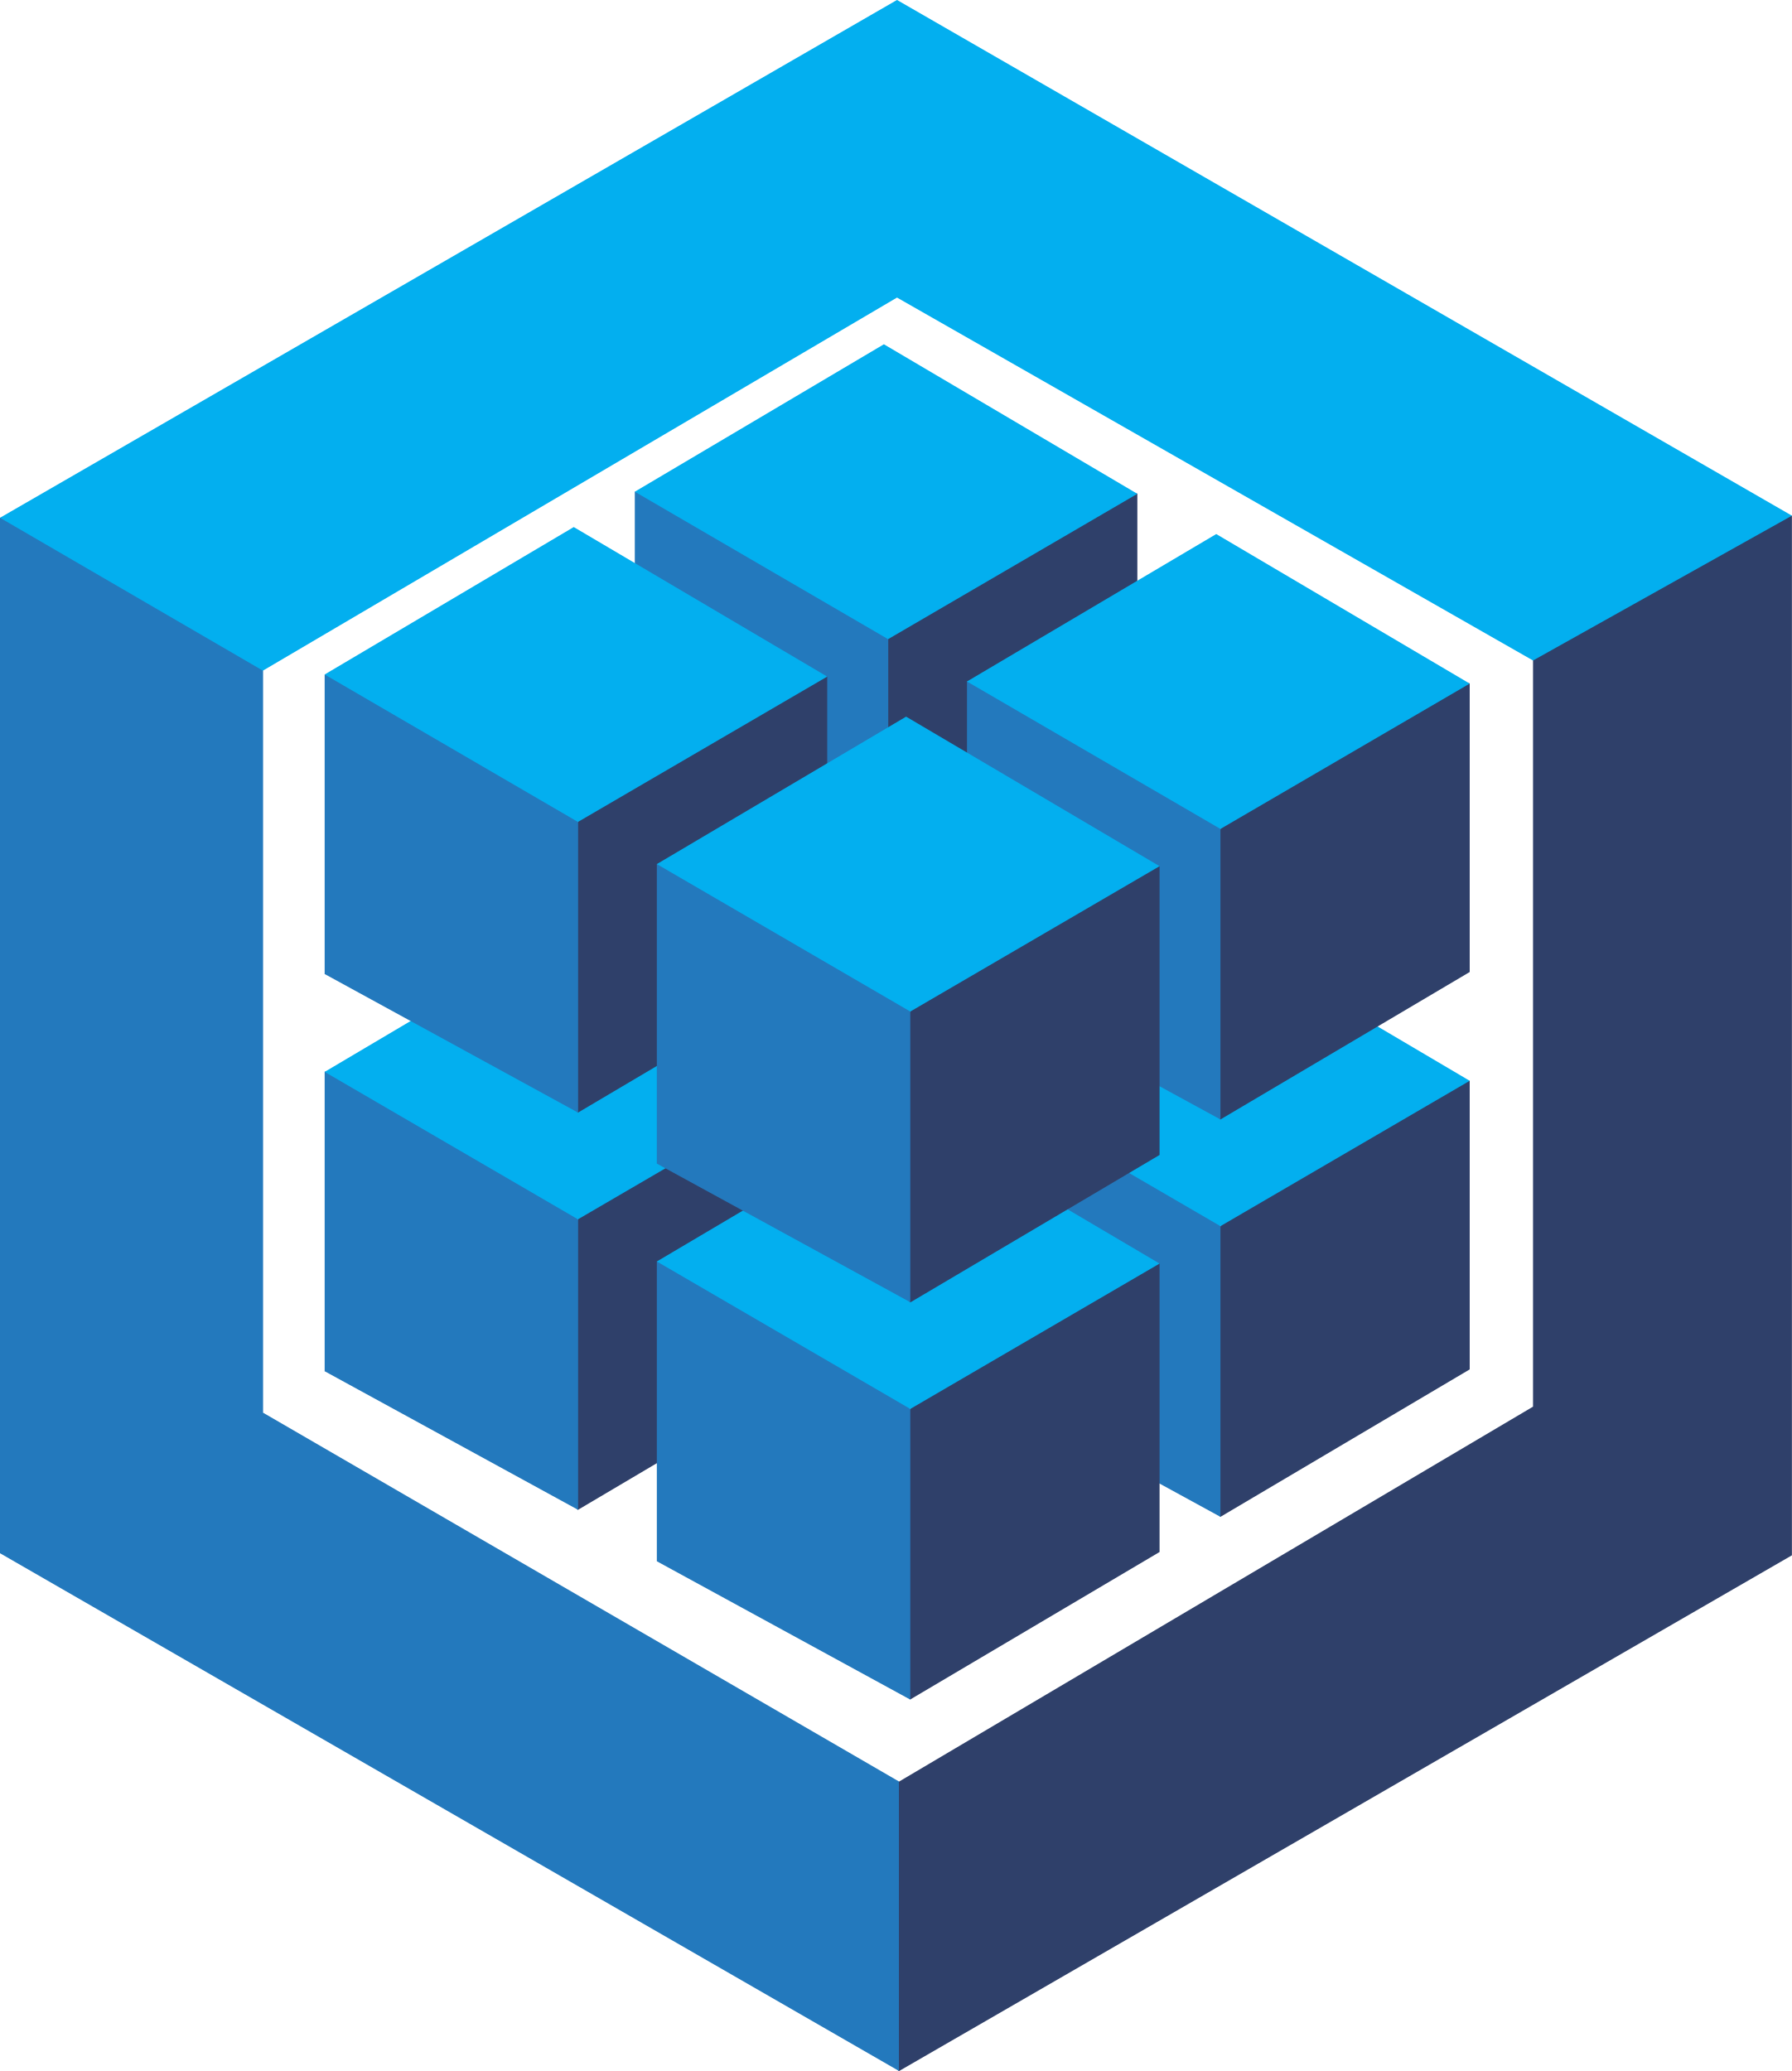
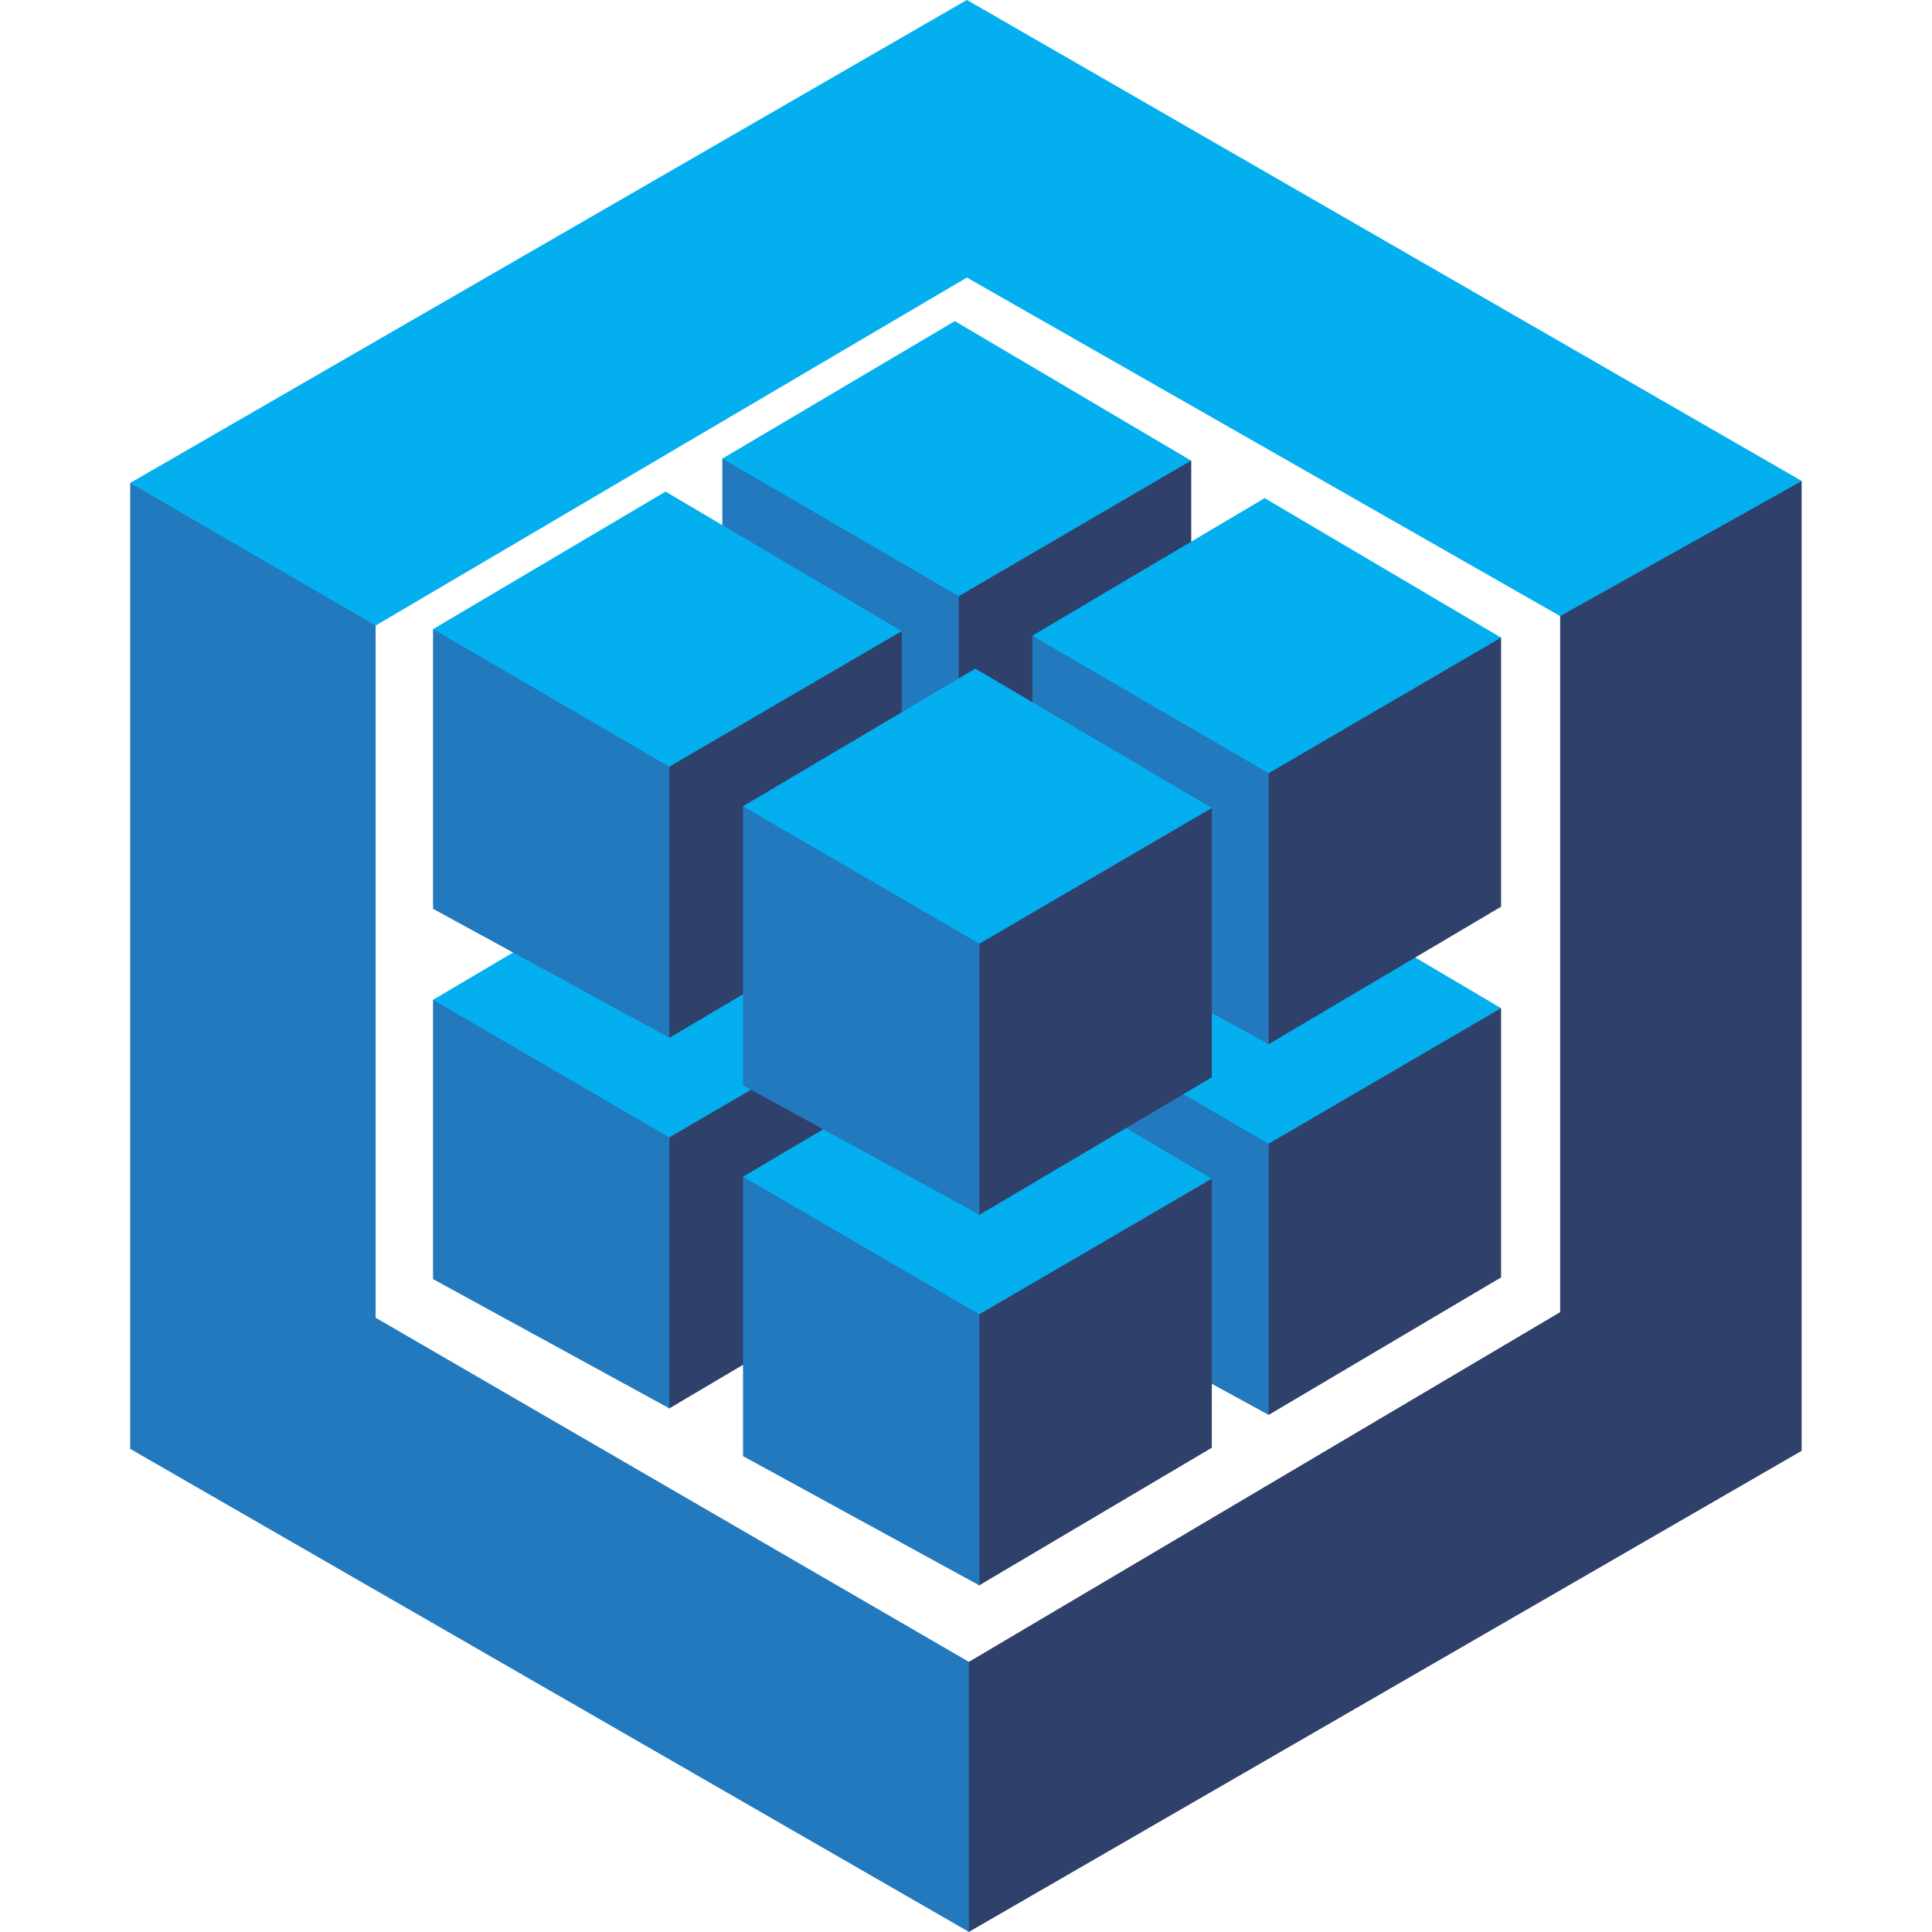
- <svg xmlns="http://www.w3.org/2000/svg" width="86.516" height="100" viewBox="0 0 10.244 11.84" preserveAspectRatio="xMidYMid" id="svg2" version="1.1">
+ <svg xmlns="http://www.w3.org/2000/svg" width="100%" height="auto" viewBox="0 0 11.841 11.84" preserveAspectRatio="xMidYMid" id="svg2" version="1.1">
  <defs id="defs60" />
-   <path d="m 8.764,3.776 0,4.266 -3.625,2.144 -0.033,0.03 0,1.594 0.033,0.031 5.105,-2.949 0,-5.944 -0.048,-0.012 -1.439,0.805 0.007,0.035" id="path4" style="fill:#2f406a" />
-   <path d="m 1.503,8.076 3.636,2.109 0,1.655 L 0,8.88 0,2.96 l 0.053,-0.008 1.435,0.834 0.016,0.048 0,4.242" id="path6" style="fill:#2379bd" />
-   <path d="M 1.503,3.834 0,2.96 5.128,-5.1312442e-4 10.244,2.948 8.764,3.776 5.128,1.701 1.503,3.834" id="path8" style="fill:#03afef" />
-   <path d="m 5.077,7.588 -0.039,-0.04 0,-1.602 0.039,-0.02 0.01,-0.04 1.373,-0.801 0.042,0.009 0,1.65 -1.425,0.843" id="path10" style="fill:#2f406a" />
-   <path d="m 3.629,6.797 0,-1.714 0.04,-0.002 1.397,0.813 0.012,0.032 0,1.662 -1.449,-0.792" id="path12" style="fill:#2379bd" />
-   <path d="M 5.053,4.24 3.629,5.083 5.077,5.926 6.502,5.095 5.053,4.24" id="path14" style="fill:#03afef" />
-   <path d="m 3.304,8.633 -0.039,-0.04 0,-1.602 0.039,-0.02 0.01,-0.04 1.373,-0.801 0.042,0.009 0,1.65 -1.425,0.843" id="path16" style="fill:#2f406a" />
-   <path d="m 1.856,7.841 0,-1.714 0.04,-0.002 1.397,0.813 0.012,0.032 0,1.662 -1.448,-0.792" id="path18" style="fill:#2379bd" />
-   <path d="M 3.28,5.285 1.856,6.128 3.304,6.971 4.729,6.14 3.28,5.285" id="path20" style="fill:#03afef" />
-   <path d="m 6.977,8.673 -0.039,-0.04 0,-1.602 0.039,-0.02 0.01,-0.04 1.373,-0.801 0.042,0.009 0,1.65 -1.425,0.843" id="path22" style="fill:#2f406a" />
-   <path d="m 5.528,7.881 0,-1.714 0.04,-0.002 1.397,0.813 0.012,0.032 0,1.662 -1.449,-0.792" id="path24" style="fill:#2379bd" />
-   <path d="M 6.953,5.324 5.528,6.167 6.977,7.01 8.402,6.179 6.953,5.324" id="path26" style="fill:#03afef" />
-   <path d="m 5.204,9.717 -0.039,-0.04 0,-1.602 0.039,-0.02 0.01,-0.04 1.373,-0.801 0.042,0.009 0,1.65 -1.425,0.843" id="path28" style="fill:#2f406a" />
-   <path d="m 3.755,8.926 0,-1.714 0.04,-0.002 1.397,0.813 0.012,0.032 0,1.662 L 3.755,8.926" id="path30" style="fill:#2379bd" />
-   <path d="M 5.18,6.369 3.755,7.212 5.204,8.055 6.629,7.224 5.18,6.369" id="path32" style="fill:#03afef" />
-   <path d="m 5.077,5.316 -0.039,-0.04 0,-1.602 0.039,-0.02 0.01,-0.04 1.373,-0.801 0.042,0.009 0,1.65 -1.425,0.843" id="path34" style="fill:#2f406a" />
-   <path d="m 3.629,4.525 0,-1.714 0.04,-0.002 1.397,0.813 0.012,0.032 0,1.662 -1.449,-0.792" id="path36" style="fill:#2379bd" />
-   <path d="M 5.053,1.968 3.629,2.811 5.077,3.654 6.502,2.823 5.053,1.968" id="path38" style="fill:#03afef" />
-   <path d="m 3.304,6.361 -0.039,-0.04 0,-1.602 0.039,-0.02 0.01,-0.039 1.373,-0.801 0.042,0.009 0,1.65 -1.425,0.843" id="path40" style="fill:#2f406a" />
-   <path d="m 1.856,5.57 0,-1.714 0.04,-0.002 1.397,0.813 0.012,0.032 0,1.662 -1.448,-0.792" id="path42" style="fill:#2379bd" />
-   <path d="M 3.28,3.013 1.856,3.856 3.304,4.699 4.729,3.868 3.28,3.013" id="path44" style="fill:#03afef" />
-   <path d="m 6.977,6.401 -0.039,-0.04 0,-1.602 0.039,-0.02 0.01,-0.04 1.373,-0.801 0.042,0.009 0,1.65 -1.425,0.843" id="path46" style="fill:#2f406a" />
-   <path d="m 5.528,5.609 0,-1.714 0.04,-0.002 1.397,0.813 0.012,0.032 0,1.662 L 5.528,5.61" id="path48" style="fill:#2379bd" />
-   <path d="M 6.953,3.053 5.528,3.896 6.977,4.739 8.402,3.908 6.953,3.053" id="path50" style="fill:#03afef" />
-   <path d="m 5.204,7.446 -0.039,-0.04 0,-1.602 0.039,-0.02 0.01,-0.039 1.373,-0.801 0.042,0.009 0,1.65 -1.425,0.843" id="path52" style="fill:#2f406a" />
-   <path d="m 3.755,6.654 0,-1.714 0.04,-0.002 1.397,0.813 0.012,0.032 0,1.662 -1.448,-0.792" id="path54" style="fill:#2379bd" />
-   <path d="M 5.18,4.097 3.755,4.94 5.204,5.783 6.629,4.952 5.18,4.097" id="path56" style="fill:#03afef" />
+   <path d="m 9.562,3.776 0,4.266 -3.625,2.144 -0.033,0.03 0,1.594 0.033,0.031 5.105,-2.949 0,-5.944 -0.048,-0.012 -1.439,0.805 0.007,0.035" id="path4" style="fill:#2f406a" />
+   <path d="m 2.302,8.076 3.636,2.109 0,1.655 -5.14,-2.96 0,-5.92 0.053,-0.008 1.435,0.834 0.016,0.048 0,4.242" id="path6" style="fill:#2379bd" />
+   <path d="M 2.302,3.834 0.798,2.96 5.926,-4.3830501e-4 11.043,2.948 9.562,3.776 5.926,1.701 2.302,3.834" id="path8" style="fill:#03afef" />
+   <path d="m 5.876,7.588 -0.039,-0.04 0,-1.602 0.039,-0.02 0.01,-0.04 1.373,-0.801 0.042,0.009 0,1.65 -1.425,0.843" id="path10" style="fill:#2f406a" />
+   <path d="m 4.427,6.797 0,-1.714 0.04,-0.002 1.397,0.813 0.012,0.032 0,1.662 -1.449,-0.792" id="path12" style="fill:#2379bd" />
+   <path d="M 5.852,4.24 4.427,5.083 5.876,5.926 7.3,5.095 5.852,4.24" id="path14" style="fill:#03afef" />
+   <path d="m 4.102,8.633 -0.039,-0.04 0,-1.602 0.039,-0.02 0.01,-0.04 1.373,-0.801 0.042,0.009 0,1.65 -1.425,0.843" id="path16" style="fill:#2f406a" />
+   <path d="m 2.654,7.841 0,-1.714 0.04,-0.002 1.397,0.813 0.012,0.032 0,1.662 -1.448,-0.792" id="path18" style="fill:#2379bd" />
+   <path d="M 4.079,5.285 2.654,6.128 4.102,6.971 5.527,6.14 4.079,5.285" id="path20" style="fill:#03afef" />
+   <path d="m 7.775,8.673 -0.039,-0.04 0,-1.602 0.039,-0.02 0.01,-0.04 1.373,-0.801 0.042,0.009 0,1.65 -1.425,0.843" id="path22" style="fill:#2f406a" />
+   <path d="m 6.327,7.881 0,-1.714 0.04,-0.002 1.397,0.813 0.012,0.032 0,1.662 -1.449,-0.792" id="path24" style="fill:#2379bd" />
+   <path d="M 7.751,5.324 6.327,6.167 7.775,7.01 9.2,6.179 7.751,5.324" id="path26" style="fill:#03afef" />
+   <path d="m 6.002,9.717 -0.039,-0.04 0,-1.602 0.039,-0.02 0.01,-0.04 1.373,-0.801 0.042,0.009 0,1.65 -1.425,0.843" id="path28" style="fill:#2f406a" />
+   <path d="m 4.554,8.926 0,-1.714 0.04,-0.002 1.397,0.813 0.012,0.032 0,1.662 -1.448,-0.792" id="path30" style="fill:#2379bd" />
+   <path d="M 5.978,6.369 4.554,7.212 6.002,8.055 7.427,7.224 5.978,6.369" id="path32" style="fill:#03afef" />
+   <path d="m 5.876,5.317 -0.039,-0.04 0,-1.602 0.039,-0.02 0.01,-0.04 1.373,-0.801 0.042,0.009 0,1.65 -1.425,0.843" id="path34" style="fill:#2f406a" />
+   <path d="m 4.427,4.525 0,-1.714 0.04,-0.002 1.397,0.813 0.012,0.032 0,1.662 -1.449,-0.792" id="path36" style="fill:#2379bd" />
+   <path d="M 5.852,1.968 4.427,2.811 5.876,3.654 7.3,2.823 5.852,1.968" id="path38" style="fill:#03afef" />
+   <path d="m 4.102,6.361 -0.039,-0.04 0,-1.602 0.039,-0.02 0.01,-0.039 1.373,-0.801 0.042,0.009 0,1.65 -1.425,0.843" id="path40" style="fill:#2f406a" />
+   <path d="m 2.654,5.57 0,-1.714 0.04,-0.002 1.397,0.813 0.012,0.032 0,1.662 L 2.654,5.57" id="path42" style="fill:#2379bd" />
+   <path d="M 4.079,3.013 2.654,3.856 4.102,4.699 5.527,3.868 4.079,3.013" id="path44" style="fill:#03afef" />
+   <path d="m 7.775,6.401 -0.039,-0.04 0,-1.602 0.039,-0.02 0.01,-0.04 1.373,-0.801 0.042,0.009 0,1.65 -1.425,0.843" id="path46" style="fill:#2f406a" />
+   <path d="m 6.327,5.609 0,-1.714 0.04,-0.002 1.397,0.813 0.012,0.032 0,1.662 -1.449,-0.792" id="path48" style="fill:#2379bd" />
+   <path d="M 7.751,3.053 6.327,3.896 7.775,4.739 9.2,3.908 7.751,3.053" id="path50" style="fill:#03afef" />
+   <path d="m 6.002,7.446 -0.039,-0.04 0,-1.602 0.039,-0.02 0.01,-0.039 1.373,-0.801 0.042,0.009 0,1.65 -1.425,0.843" id="path52" style="fill:#2f406a" />
+   <path d="m 4.554,6.654 0,-1.714 0.04,-0.002 1.397,0.813 0.012,0.032 0,1.662 -1.448,-0.792" id="path54" style="fill:#2379bd" />
+   <path d="M 5.978,4.098 4.554,4.941 6.002,5.784 7.427,4.952 5.978,4.098" id="path56" style="fill:#03afef" />
</svg>
